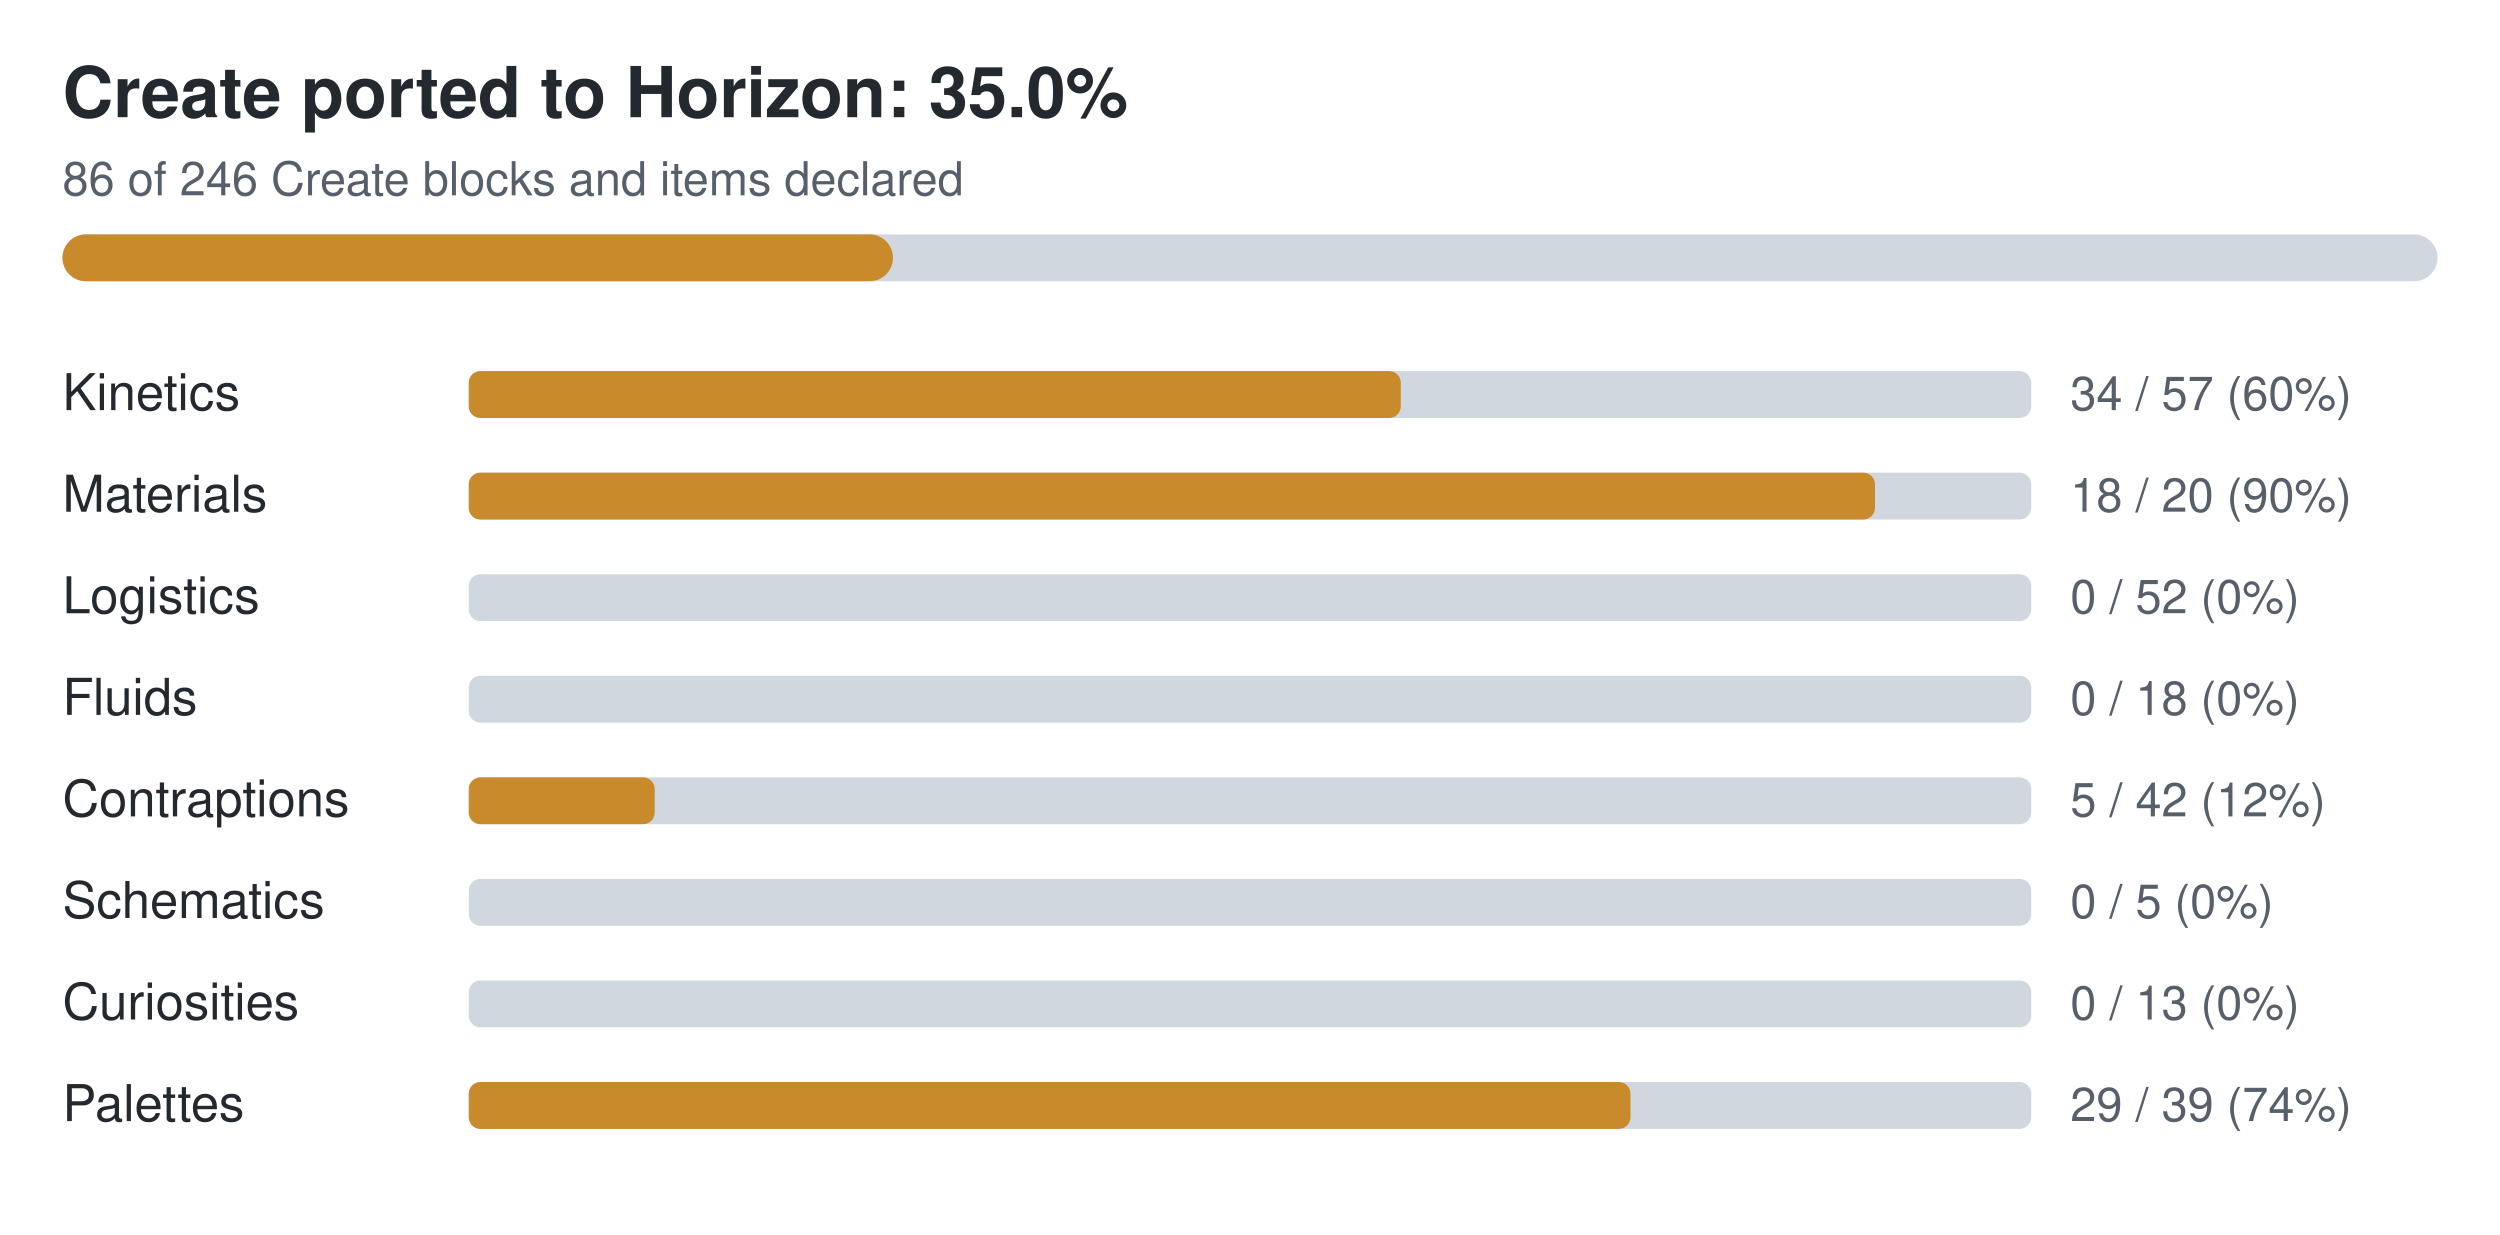
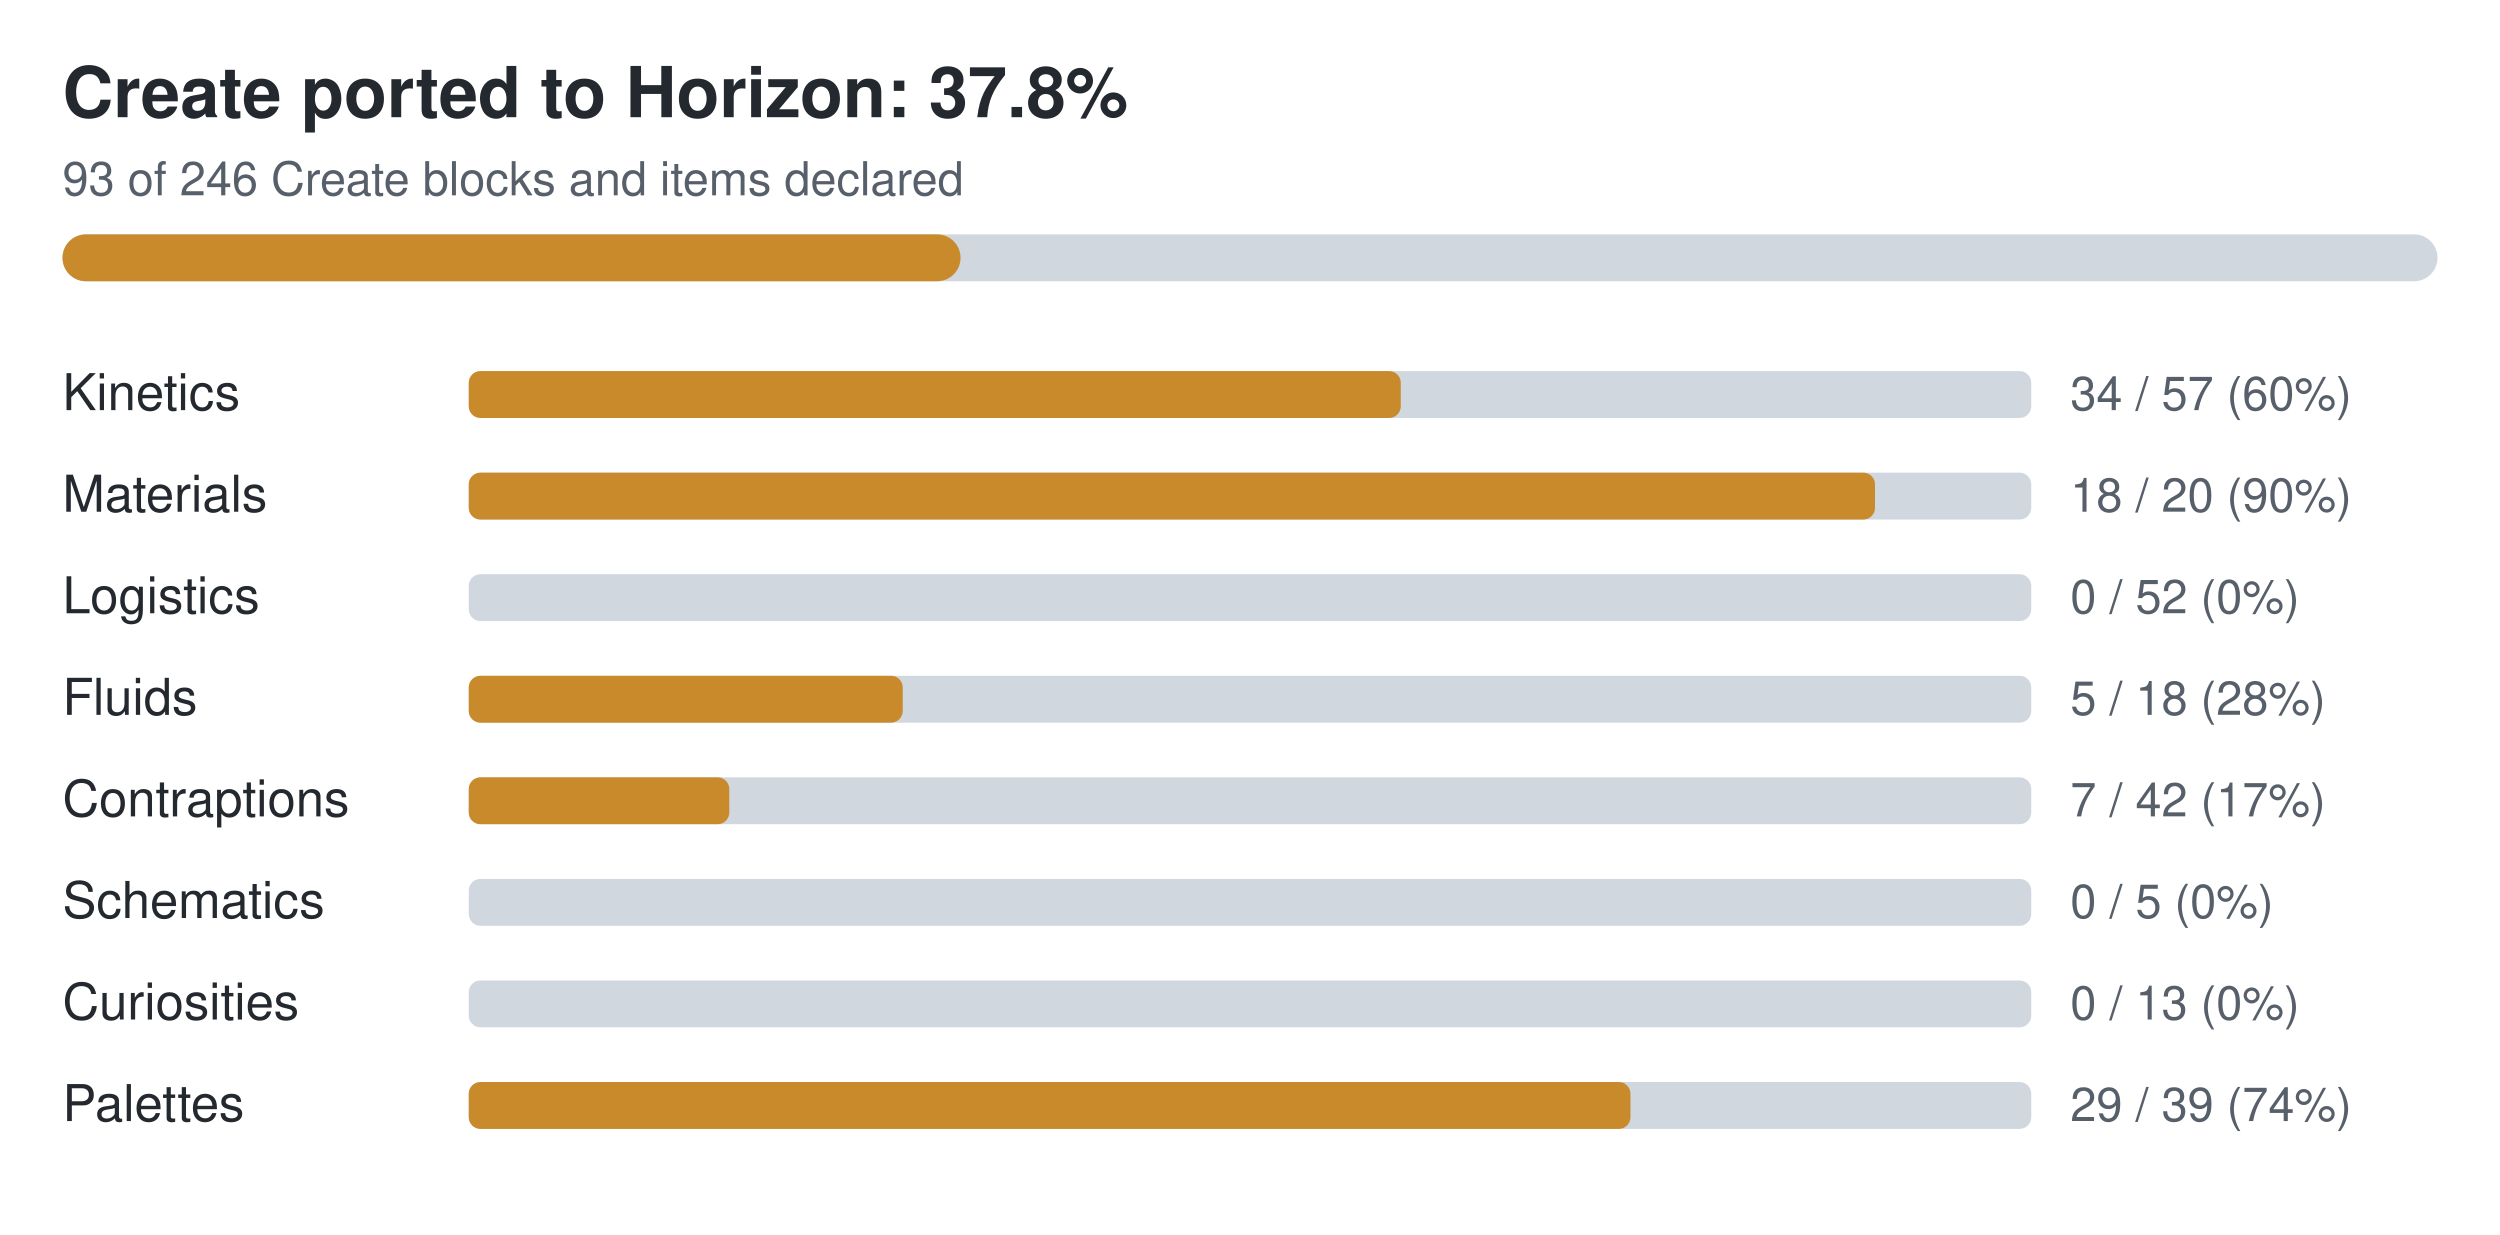
<svg xmlns="http://www.w3.org/2000/svg" width="640" height="316" viewBox="0 0 640 316" font-family="-apple-system,Segoe UI,Helvetica,Arial,sans-serif">
  <style>.t{fill:#24292f}.m{fill:#57606a}.track{fill:#d0d7de}.fill{fill:#c98a2b}@media (prefers-color-scheme:dark){.t{fill:#e6edf3}.m{fill:#8d96a0}.track{fill:#30363d}.fill{fill:#e3a64a}}</style>
-   <text class="t" x="16" y="30" font-size="18" font-weight="600">Create ported to Horizon: 35.0%</text>
-   <text class="m" x="16" y="50" font-size="12">86 of 246 Create blocks and items declared</text>
+   <text class="t" x="16" y="30" font-size="18" font-weight="600">Create ported to Horizon: 37.8%</text>
+   <text class="m" x="16" y="50" font-size="12">93 of 246 Create blocks and items declared</text>
  <rect class="track" x="16" y="60" width="608" height="12" rx="6" />
-   <rect class="fill" x="16" y="60" width="212.6" height="12" rx="6" />
+   <rect class="fill" x="16" y="60" width="229.9" height="12" rx="6" />
  <text class="t" x="16" y="105" font-size="13">Kinetics</text>
  <rect class="track" x="120" y="95" width="400" height="12" rx="3" />
  <rect class="fill" x="120" y="95" width="238.6" height="12" rx="3" />
  <text class="m" x="530" y="105" font-size="12">34 / 57  (60%)</text>
  <text class="t" x="16" y="131" font-size="13">Materials</text>
  <rect class="track" x="120" y="121" width="400" height="12" rx="3" />
  <rect class="fill" x="120" y="121" width="360.0" height="12" rx="3" />
  <text class="m" x="530" y="131" font-size="12">18 / 20  (90%)</text>
  <text class="t" x="16" y="157" font-size="13">Logistics</text>
  <rect class="track" x="120" y="147" width="400" height="12" rx="3" />
  <text class="m" x="530" y="157" font-size="12">0 / 52  (0%)</text>
  <text class="t" x="16" y="183" font-size="13">Fluids</text>
  <rect class="track" x="120" y="173" width="400" height="12" rx="3" />
-   <text class="m" x="530" y="183" font-size="12">0 / 18  (0%)</text>
+   <rect class="fill" x="120" y="173" width="111.1" height="12" rx="3" />
+   <text class="m" x="530" y="183" font-size="12">5 / 18  (28%)</text>
  <text class="t" x="16" y="209" font-size="13">Contraptions</text>
  <rect class="track" x="120" y="199" width="400" height="12" rx="3" />
-   <rect class="fill" x="120" y="199" width="47.6" height="12" rx="3" />
-   <text class="m" x="530" y="209" font-size="12">5 / 42  (12%)</text>
+   <rect class="fill" x="120" y="199" width="66.7" height="12" rx="3" />
+   <text class="m" x="530" y="209" font-size="12">7 / 42  (17%)</text>
  <text class="t" x="16" y="235" font-size="13">Schematics</text>
  <rect class="track" x="120" y="225" width="400" height="12" rx="3" />
  <text class="m" x="530" y="235" font-size="12">0 / 5  (0%)</text>
  <text class="t" x="16" y="261" font-size="13">Curiosities</text>
  <rect class="track" x="120" y="251" width="400" height="12" rx="3" />
  <text class="m" x="530" y="261" font-size="12">0 / 13  (0%)</text>
  <text class="t" x="16" y="287" font-size="13">Palettes</text>
  <rect class="track" x="120" y="277" width="400" height="12" rx="3" />
  <rect class="fill" x="120" y="277" width="297.4" height="12" rx="3" />
  <text class="m" x="530" y="287" font-size="12">29 / 39  (74%)</text>
</svg>
